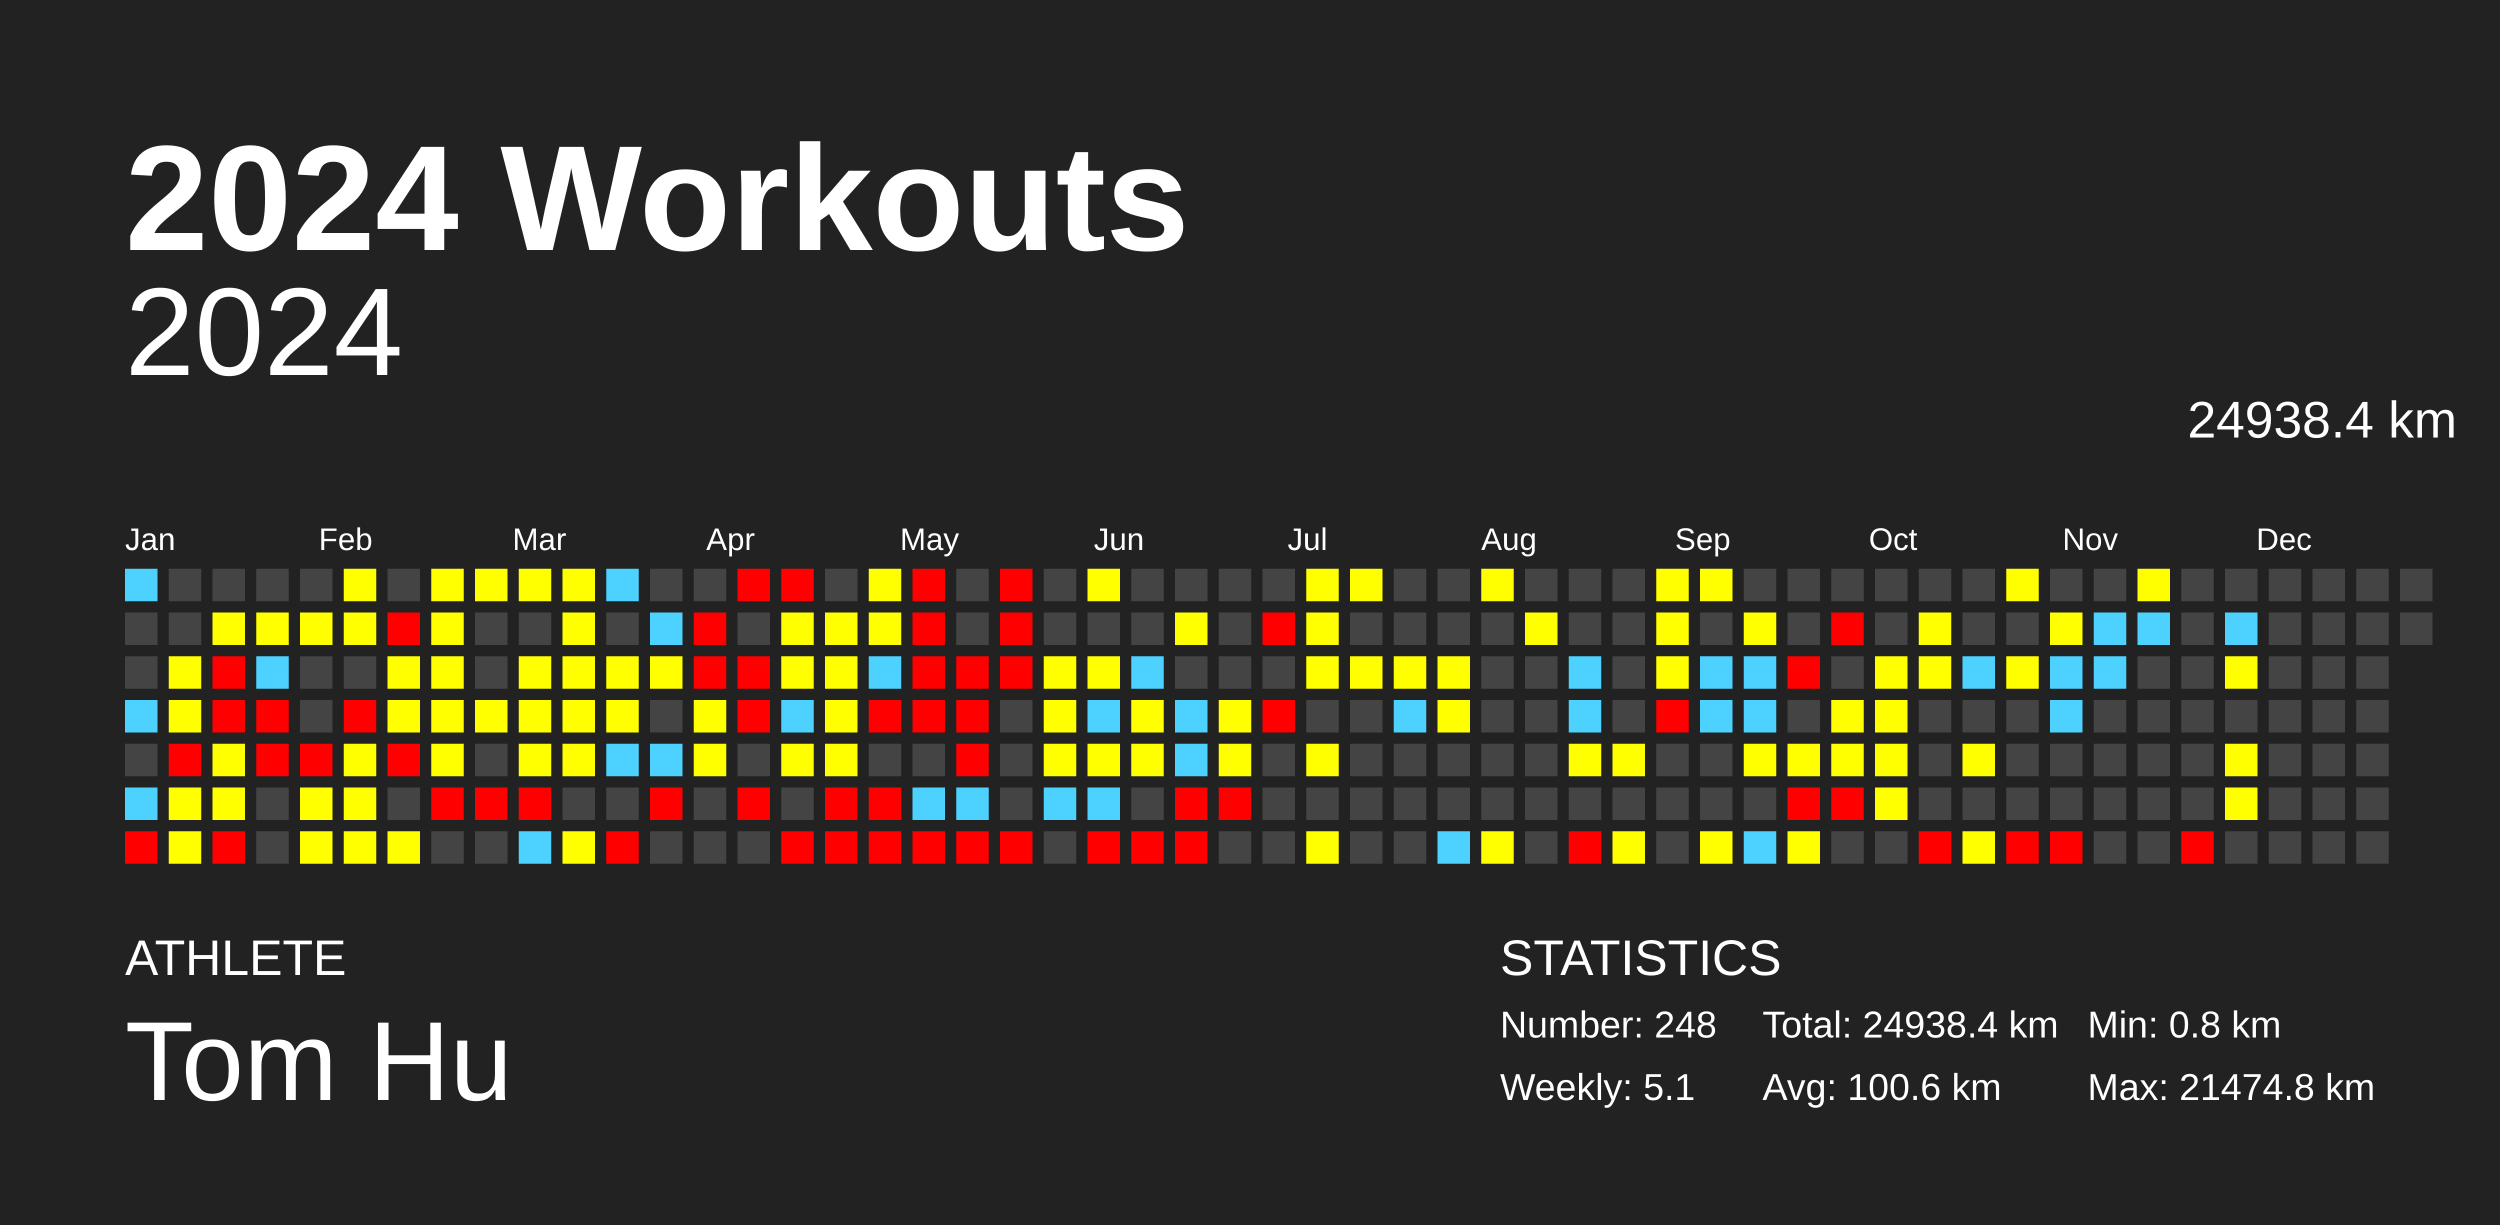
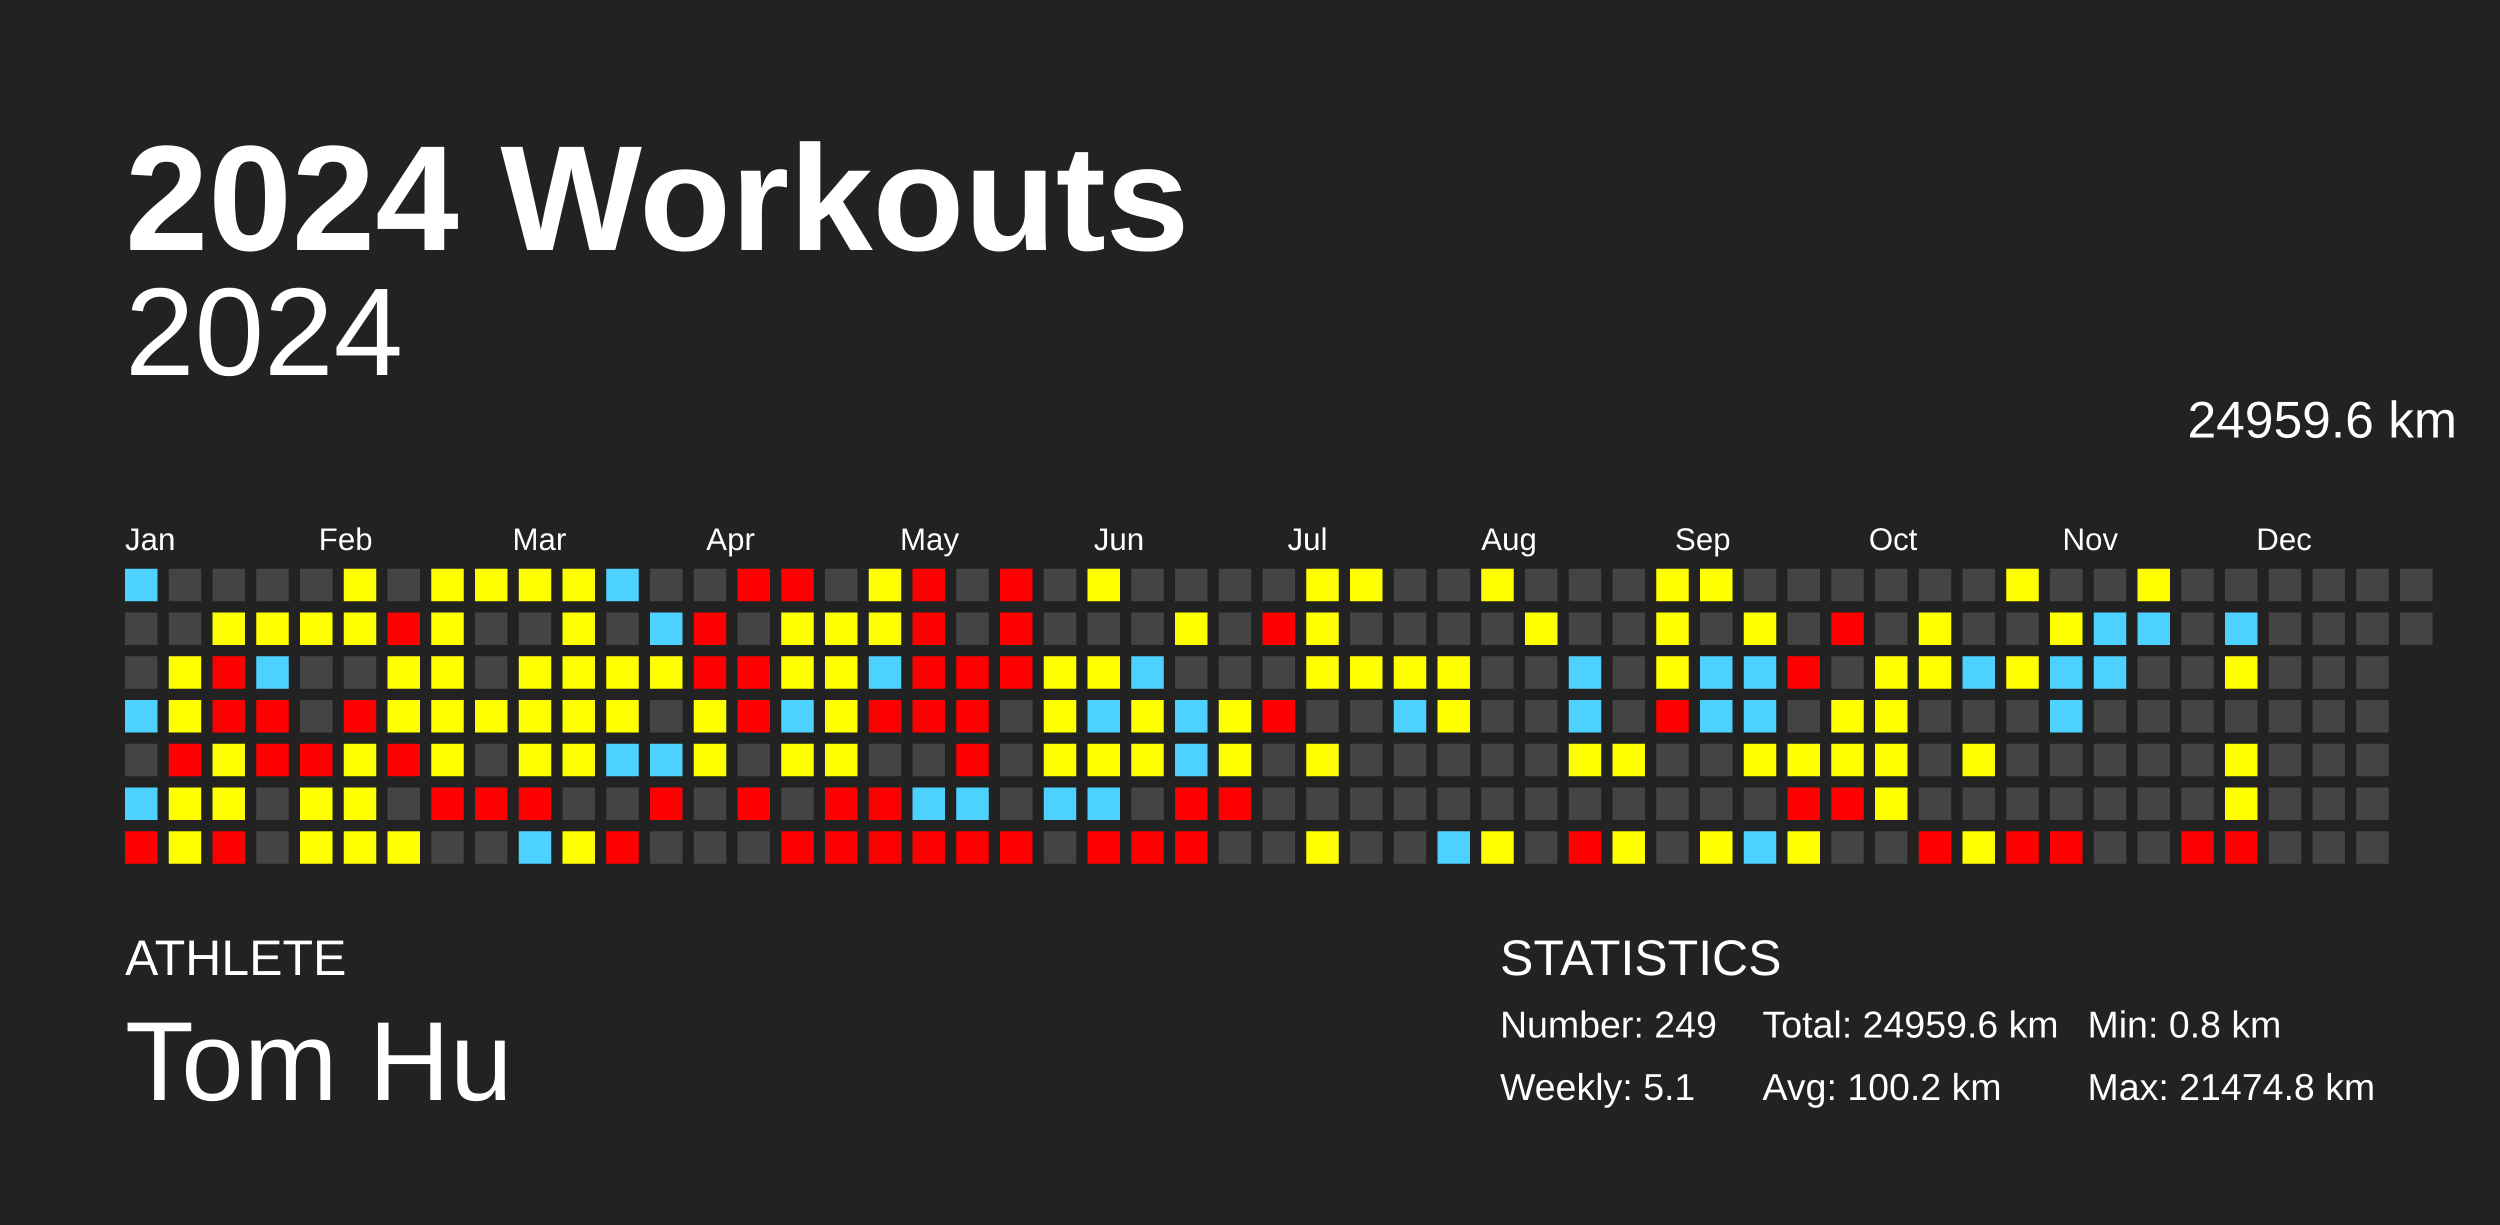
<svg xmlns="http://www.w3.org/2000/svg" baseProfile="full" height="98mm" version="1.1" viewBox="0,0,200,98" width="200mm">
  <defs />
  <rect fill="#222222" height="98" width="200" x="0" y="0" />
  <text fill="#FFFFFF" style="font-size:12px; font-family:Arial; font-weight:bold;" x="10" y="20">2024 Workouts</text>
  <text fill="#FFFFFF" style="font-size:4px; font-family:Arial" x="10" y="78">ATHLETE</text>
  <text fill="#FFFFFF" style="font-size:9px; font-family:Arial" x="10" y="88">Tom Hu</text>
  <text fill="#FFFFFF" style="font-size:4px; font-family:Arial" x="120" y="78">STATISTICS</text>
-   <text fill="#FFFFFF" style="font-size:3px; font-family:Arial" x="120" y="83">Number: 248</text>
+   <text fill="#FFFFFF" style="font-size:3px; font-family:Arial" x="120" y="83">Number: 249</text>
  <text fill="#FFFFFF" style="font-size:3px; font-family:Arial" x="120" y="88">Weekly: 5.1</text>
-   <text fill="#FFFFFF" style="font-size:3px; font-family:Arial" x="141" y="83">Total: 24938.4 km</text>
-   <text fill="#FFFFFF" style="font-size:3px; font-family:Arial" x="141" y="88">Avg: 100.6 km</text>
+   <text fill="#FFFFFF" style="font-size:3px; font-family:Arial" x="141" y="83">Total: 24959.6 km</text>
+   <text fill="#FFFFFF" style="font-size:3px; font-family:Arial" x="141" y="88">Avg: 100.2 km</text>
  <text fill="#FFFFFF" style="font-size:3px; font-family:Arial" x="167" y="83">Min: 0.8 km</text>
  <text fill="#FFFFFF" style="font-size:3px; font-family:Arial" x="167" y="88">Max: 21474.8 km</text>
  <text alignment-baseline="hanging" fill="#FFFFFF" style="font-size:10.0px; font-family:Arial;" x="10" y="30">2024</text>
-   <text alignment-baseline="hanging" fill="#FFFFFF" style="font-size:4.125px; font-family:Arial;" x="175" y="35">24938.4 km</text>
+   <text alignment-baseline="hanging" fill="#FFFFFF" style="font-size:4.125px; font-family:Arial;" x="175" y="35">24959.6 km</text>
  <text fill="#FFFFFF" style="font-size:2.5px; font-family:Arial" x="10.0" y="44">Jan</text>
  <text fill="#FFFFFF" style="font-size:2.5px; font-family:Arial" x="25.5" y="44">Feb</text>
  <text fill="#FFFFFF" style="font-size:2.5px; font-family:Arial" x="41.0" y="44">Mar</text>
  <text fill="#FFFFFF" style="font-size:2.5px; font-family:Arial" x="56.5" y="44">Apr</text>
  <text fill="#FFFFFF" style="font-size:2.5px; font-family:Arial" x="72.0" y="44">May</text>
  <text fill="#FFFFFF" style="font-size:2.5px; font-family:Arial" x="87.5" y="44">Jun</text>
  <text fill="#FFFFFF" style="font-size:2.5px; font-family:Arial" x="103.0" y="44">Jul</text>
  <text fill="#FFFFFF" style="font-size:2.5px; font-family:Arial" x="118.5" y="44">Aug</text>
  <text fill="#FFFFFF" style="font-size:2.5px; font-family:Arial" x="134.0" y="44">Sep</text>
  <text fill="#FFFFFF" style="font-size:2.5px; font-family:Arial" x="149.5" y="44">Oct</text>
  <text fill="#FFFFFF" style="font-size:2.5px; font-family:Arial" x="165.0" y="44">Nov</text>
  <text fill="#FFFFFF" style="font-size:2.5px; font-family:Arial" x="180.5" y="44">Dec</text>
  <rect fill="#4dd2ff" height="2.6" width="2.6" x="10.0" y="45.5" />
  <rect fill="#444444" height="2.6" width="2.6" x="10.0" y="49.0" />
  <rect fill="#444444" height="2.6" width="2.6" x="10.0" y="52.5" />
  <rect fill="#4dd2ff" height="2.6" width="2.6" x="10.0" y="56.0" />
  <rect fill="#444444" height="2.6" width="2.6" x="10.0" y="59.5" />
  <rect fill="#4dd2ff" height="2.6" width="2.6" x="10.0" y="63.0" />
  <rect fill="red" height="2.6" width="2.6" x="10.0" y="66.5" />
  <rect fill="#444444" height="2.6" width="2.6" x="13.5" y="45.5" />
  <rect fill="#444444" height="2.6" width="2.6" x="13.5" y="49.0" />
  <rect fill="#ffff00" height="2.6" width="2.6" x="13.5" y="52.5" />
  <rect fill="#ffff00" height="2.6" width="2.6" x="13.5" y="56.0" />
  <rect fill="red" height="2.6" width="2.6" x="13.5" y="59.5" />
  <rect fill="#ffff00" height="2.6" width="2.6" x="13.5" y="63.0" />
  <rect fill="#ffff00" height="2.6" width="2.6" x="13.5" y="66.5" />
  <rect fill="#444444" height="2.6" width="2.6" x="17.0" y="45.5" />
  <rect fill="#ffff00" height="2.6" width="2.6" x="17.0" y="49.0" />
  <rect fill="red" height="2.6" width="2.6" x="17.0" y="52.5" />
  <rect fill="red" height="2.6" width="2.6" x="17.0" y="56.0" />
  <rect fill="#ffff00" height="2.6" width="2.6" x="17.0" y="59.5" />
  <rect fill="#ffff00" height="2.6" width="2.6" x="17.0" y="63.0" />
  <rect fill="red" height="2.6" width="2.6" x="17.0" y="66.5" />
  <rect fill="#444444" height="2.6" width="2.6" x="20.5" y="45.5" />
  <rect fill="#ffff00" height="2.6" width="2.6" x="20.5" y="49.0" />
  <rect fill="#4dd2ff" height="2.6" width="2.6" x="20.5" y="52.5" />
  <rect fill="red" height="2.6" width="2.6" x="20.5" y="56.0" />
  <rect fill="red" height="2.6" width="2.6" x="20.5" y="59.5" />
  <rect fill="#444444" height="2.6" width="2.6" x="20.5" y="63.0" />
  <rect fill="#444444" height="2.6" width="2.6" x="20.5" y="66.5" />
  <rect fill="#444444" height="2.6" width="2.6" x="24.0" y="45.5" />
  <rect fill="#ffff00" height="2.6" width="2.6" x="24.0" y="49.0" />
  <rect fill="#444444" height="2.6" width="2.6" x="24.0" y="52.5" />
  <rect fill="#444444" height="2.6" width="2.6" x="24.0" y="56.0" />
  <rect fill="red" height="2.6" width="2.6" x="24.0" y="59.5" />
  <rect fill="#ffff00" height="2.6" width="2.6" x="24.0" y="63.0" />
  <rect fill="#ffff00" height="2.6" width="2.6" x="24.0" y="66.5" />
  <rect fill="#ffff00" height="2.6" width="2.6" x="27.5" y="45.5" />
  <rect fill="#ffff00" height="2.6" width="2.6" x="27.5" y="49.0" />
  <rect fill="#444444" height="2.6" width="2.6" x="27.5" y="52.5" />
  <rect fill="red" height="2.6" width="2.6" x="27.5" y="56.0" />
  <rect fill="#ffff00" height="2.6" width="2.6" x="27.5" y="59.5" />
  <rect fill="#ffff00" height="2.6" width="2.6" x="27.5" y="63.0" />
  <rect fill="#ffff00" height="2.6" width="2.6" x="27.5" y="66.5" />
  <rect fill="#444444" height="2.6" width="2.6" x="31.0" y="45.5" />
  <rect fill="red" height="2.6" width="2.6" x="31.0" y="49.0" />
  <rect fill="#ffff00" height="2.6" width="2.6" x="31.0" y="52.5" />
  <rect fill="#ffff00" height="2.6" width="2.6" x="31.0" y="56.0" />
  <rect fill="red" height="2.6" width="2.6" x="31.0" y="59.5" />
  <rect fill="#444444" height="2.6" width="2.6" x="31.0" y="63.0" />
  <rect fill="#ffff00" height="2.6" width="2.6" x="31.0" y="66.5" />
  <rect fill="#ffff00" height="2.6" width="2.6" x="34.5" y="45.5" />
  <rect fill="#ffff00" height="2.6" width="2.6" x="34.5" y="49.0" />
  <rect fill="#ffff00" height="2.6" width="2.6" x="34.5" y="52.5" />
  <rect fill="#ffff00" height="2.6" width="2.6" x="34.5" y="56.0" />
  <rect fill="#ffff00" height="2.6" width="2.6" x="34.5" y="59.5" />
  <rect fill="red" height="2.6" width="2.6" x="34.5" y="63.0" />
  <rect fill="#444444" height="2.6" width="2.6" x="34.5" y="66.5" />
  <rect fill="#ffff00" height="2.6" width="2.6" x="38.0" y="45.5" />
  <rect fill="#444444" height="2.6" width="2.6" x="38.0" y="49.0" />
  <rect fill="#444444" height="2.6" width="2.6" x="38.0" y="52.5" />
  <rect fill="#ffff00" height="2.6" width="2.6" x="38.0" y="56.0" />
  <rect fill="#444444" height="2.6" width="2.6" x="38.0" y="59.5" />
  <rect fill="red" height="2.6" width="2.6" x="38.0" y="63.0" />
  <rect fill="#444444" height="2.6" width="2.6" x="38.0" y="66.5" />
  <rect fill="#ffff00" height="2.6" width="2.6" x="41.5" y="45.5" />
  <rect fill="#444444" height="2.6" width="2.6" x="41.5" y="49.0" />
  <rect fill="#ffff00" height="2.6" width="2.6" x="41.5" y="52.5" />
  <rect fill="#ffff00" height="2.6" width="2.6" x="41.5" y="56.0" />
  <rect fill="#ffff00" height="2.6" width="2.6" x="41.5" y="59.5" />
  <rect fill="red" height="2.6" width="2.6" x="41.5" y="63.0" />
  <rect fill="#4dd2ff" height="2.6" width="2.6" x="41.5" y="66.5" />
  <rect fill="#ffff00" height="2.6" width="2.6" x="45.0" y="45.5" />
  <rect fill="#ffff00" height="2.6" width="2.6" x="45.0" y="49.0" />
  <rect fill="#ffff00" height="2.6" width="2.6" x="45.0" y="52.5" />
  <rect fill="#ffff00" height="2.6" width="2.6" x="45.0" y="56.0" />
  <rect fill="#ffff00" height="2.6" width="2.6" x="45.0" y="59.5" />
  <rect fill="#444444" height="2.6" width="2.6" x="45.0" y="63.0" />
  <rect fill="#ffff00" height="2.6" width="2.6" x="45.0" y="66.5" />
  <rect fill="#4dd2ff" height="2.6" width="2.6" x="48.5" y="45.5" />
  <rect fill="#444444" height="2.6" width="2.6" x="48.5" y="49.0" />
  <rect fill="#ffff00" height="2.6" width="2.6" x="48.5" y="52.5" />
  <rect fill="#ffff00" height="2.6" width="2.6" x="48.5" y="56.0" />
  <rect fill="#4dd2ff" height="2.6" width="2.6" x="48.5" y="59.5" />
  <rect fill="#444444" height="2.6" width="2.6" x="48.5" y="63.0" />
  <rect fill="red" height="2.6" width="2.6" x="48.5" y="66.5" />
  <rect fill="#444444" height="2.6" width="2.6" x="52.0" y="45.5" />
  <rect fill="#4dd2ff" height="2.6" width="2.6" x="52.0" y="49.0" />
  <rect fill="#ffff00" height="2.6" width="2.6" x="52.0" y="52.5" />
  <rect fill="#444444" height="2.6" width="2.6" x="52.0" y="56.0" />
  <rect fill="#4dd2ff" height="2.6" width="2.6" x="52.0" y="59.5" />
  <rect fill="red" height="2.6" width="2.6" x="52.0" y="63.0" />
  <rect fill="#444444" height="2.6" width="2.6" x="52.0" y="66.5" />
  <rect fill="#444444" height="2.6" width="2.6" x="55.5" y="45.5" />
  <rect fill="red" height="2.6" width="2.6" x="55.5" y="49.0" />
  <rect fill="red" height="2.6" width="2.6" x="55.5" y="52.5" />
  <rect fill="#ffff00" height="2.6" width="2.6" x="55.5" y="56.0" />
  <rect fill="#ffff00" height="2.6" width="2.6" x="55.5" y="59.5" />
  <rect fill="#444444" height="2.6" width="2.6" x="55.5" y="63.0" />
  <rect fill="#444444" height="2.6" width="2.6" x="55.5" y="66.5" />
  <rect fill="red" height="2.6" width="2.6" x="59.0" y="45.5" />
  <rect fill="#444444" height="2.6" width="2.6" x="59.0" y="49.0" />
  <rect fill="red" height="2.6" width="2.6" x="59.0" y="52.5" />
  <rect fill="red" height="2.6" width="2.6" x="59.0" y="56.0" />
  <rect fill="#444444" height="2.6" width="2.6" x="59.0" y="59.5" />
  <rect fill="red" height="2.6" width="2.6" x="59.0" y="63.0" />
  <rect fill="#444444" height="2.6" width="2.6" x="59.0" y="66.5" />
  <rect fill="red" height="2.6" width="2.6" x="62.5" y="45.5" />
  <rect fill="#ffff00" height="2.6" width="2.6" x="62.5" y="49.0" />
  <rect fill="#ffff00" height="2.6" width="2.6" x="62.5" y="52.5" />
  <rect fill="#4dd2ff" height="2.6" width="2.6" x="62.5" y="56.0" />
  <rect fill="#ffff00" height="2.6" width="2.6" x="62.5" y="59.5" />
  <rect fill="#444444" height="2.6" width="2.6" x="62.5" y="63.0" />
  <rect fill="red" height="2.6" width="2.6" x="62.5" y="66.5" />
  <rect fill="#444444" height="2.6" width="2.6" x="66.0" y="45.5" />
  <rect fill="#ffff00" height="2.6" width="2.6" x="66.0" y="49.0" />
  <rect fill="#ffff00" height="2.6" width="2.6" x="66.0" y="52.5" />
  <rect fill="#ffff00" height="2.6" width="2.6" x="66.0" y="56.0" />
  <rect fill="#ffff00" height="2.6" width="2.6" x="66.0" y="59.5" />
  <rect fill="red" height="2.6" width="2.6" x="66.0" y="63.0" />
  <rect fill="red" height="2.6" width="2.6" x="66.0" y="66.5" />
  <rect fill="#ffff00" height="2.6" width="2.6" x="69.5" y="45.5" />
  <rect fill="#ffff00" height="2.6" width="2.6" x="69.5" y="49.0" />
  <rect fill="#4dd2ff" height="2.6" width="2.6" x="69.5" y="52.5" />
  <rect fill="red" height="2.6" width="2.6" x="69.5" y="56.0" />
  <rect fill="#444444" height="2.6" width="2.6" x="69.5" y="59.5" />
  <rect fill="red" height="2.6" width="2.6" x="69.5" y="63.0" />
  <rect fill="red" height="2.6" width="2.6" x="69.5" y="66.5" />
  <rect fill="red" height="2.6" width="2.6" x="73.0" y="45.5" />
  <rect fill="red" height="2.6" width="2.6" x="73.0" y="49.0" />
  <rect fill="red" height="2.6" width="2.6" x="73.0" y="52.5" />
  <rect fill="red" height="2.6" width="2.6" x="73.0" y="56.0" />
  <rect fill="#444444" height="2.6" width="2.6" x="73.0" y="59.5" />
  <rect fill="#4dd2ff" height="2.6" width="2.6" x="73.0" y="63.0" />
  <rect fill="red" height="2.6" width="2.6" x="73.0" y="66.5" />
  <rect fill="#444444" height="2.6" width="2.6" x="76.5" y="45.5" />
  <rect fill="#444444" height="2.6" width="2.6" x="76.5" y="49.0" />
  <rect fill="red" height="2.6" width="2.6" x="76.5" y="52.5" />
  <rect fill="red" height="2.6" width="2.6" x="76.5" y="56.0" />
  <rect fill="red" height="2.6" width="2.6" x="76.5" y="59.5" />
  <rect fill="#4dd2ff" height="2.6" width="2.6" x="76.5" y="63.0" />
  <rect fill="red" height="2.6" width="2.6" x="76.5" y="66.5" />
  <rect fill="red" height="2.6" width="2.6" x="80.0" y="45.5" />
  <rect fill="red" height="2.6" width="2.6" x="80.0" y="49.0" />
  <rect fill="red" height="2.6" width="2.6" x="80.0" y="52.5" />
  <rect fill="#444444" height="2.6" width="2.6" x="80.0" y="56.0" />
  <rect fill="#444444" height="2.6" width="2.6" x="80.0" y="59.5" />
  <rect fill="#444444" height="2.6" width="2.6" x="80.0" y="63.0" />
  <rect fill="red" height="2.6" width="2.6" x="80.0" y="66.5" />
  <rect fill="#444444" height="2.6" width="2.6" x="83.5" y="45.5" />
  <rect fill="#444444" height="2.6" width="2.6" x="83.5" y="49.0" />
  <rect fill="#ffff00" height="2.6" width="2.6" x="83.5" y="52.5" />
  <rect fill="#ffff00" height="2.6" width="2.6" x="83.5" y="56.0" />
  <rect fill="#ffff00" height="2.6" width="2.6" x="83.5" y="59.5" />
  <rect fill="#4dd2ff" height="2.6" width="2.6" x="83.5" y="63.0" />
  <rect fill="#444444" height="2.6" width="2.6" x="83.5" y="66.5" />
  <rect fill="#ffff00" height="2.6" width="2.6" x="87.0" y="45.5" />
  <rect fill="#444444" height="2.6" width="2.6" x="87.0" y="49.0" />
  <rect fill="#ffff00" height="2.6" width="2.6" x="87.0" y="52.5" />
  <rect fill="#4dd2ff" height="2.6" width="2.6" x="87.0" y="56.0" />
  <rect fill="#ffff00" height="2.6" width="2.6" x="87.0" y="59.5" />
  <rect fill="#4dd2ff" height="2.6" width="2.6" x="87.0" y="63.0" />
  <rect fill="red" height="2.6" width="2.6" x="87.0" y="66.5" />
  <rect fill="#444444" height="2.6" width="2.6" x="90.5" y="45.5" />
  <rect fill="#444444" height="2.6" width="2.6" x="90.5" y="49.0" />
  <rect fill="#4dd2ff" height="2.6" width="2.6" x="90.5" y="52.5" />
  <rect fill="#ffff00" height="2.6" width="2.6" x="90.5" y="56.0" />
  <rect fill="#ffff00" height="2.6" width="2.6" x="90.5" y="59.5" />
  <rect fill="#444444" height="2.6" width="2.6" x="90.5" y="63.0" />
  <rect fill="red" height="2.6" width="2.6" x="90.5" y="66.5" />
  <rect fill="#444444" height="2.6" width="2.6" x="94.0" y="45.5" />
  <rect fill="#ffff00" height="2.6" width="2.6" x="94.0" y="49.0" />
  <rect fill="#444444" height="2.6" width="2.6" x="94.0" y="52.5" />
  <rect fill="#4dd2ff" height="2.6" width="2.6" x="94.0" y="56.0" />
  <rect fill="#4dd2ff" height="2.6" width="2.6" x="94.0" y="59.5" />
  <rect fill="red" height="2.6" width="2.6" x="94.0" y="63.0" />
  <rect fill="red" height="2.6" width="2.6" x="94.0" y="66.5" />
  <rect fill="#444444" height="2.6" width="2.6" x="97.5" y="45.5" />
  <rect fill="#444444" height="2.6" width="2.6" x="97.5" y="49.0" />
  <rect fill="#444444" height="2.6" width="2.6" x="97.5" y="52.5" />
  <rect fill="#ffff00" height="2.6" width="2.6" x="97.5" y="56.0" />
  <rect fill="#ffff00" height="2.6" width="2.6" x="97.5" y="59.5" />
  <rect fill="red" height="2.6" width="2.6" x="97.5" y="63.0" />
  <rect fill="#444444" height="2.6" width="2.6" x="97.5" y="66.5" />
  <rect fill="#444444" height="2.6" width="2.6" x="101.0" y="45.5" />
  <rect fill="red" height="2.6" width="2.6" x="101.0" y="49.0" />
  <rect fill="#444444" height="2.6" width="2.6" x="101.0" y="52.5" />
  <rect fill="red" height="2.6" width="2.6" x="101.0" y="56.0" />
  <rect fill="#444444" height="2.6" width="2.6" x="101.0" y="59.5" />
  <rect fill="#444444" height="2.6" width="2.6" x="101.0" y="63.0" />
  <rect fill="#444444" height="2.6" width="2.6" x="101.0" y="66.5" />
  <rect fill="#ffff00" height="2.6" width="2.6" x="104.5" y="45.5" />
  <rect fill="#ffff00" height="2.6" width="2.6" x="104.5" y="49.0" />
  <rect fill="#ffff00" height="2.6" width="2.6" x="104.5" y="52.5" />
  <rect fill="#444444" height="2.6" width="2.6" x="104.5" y="56.0" />
  <rect fill="#ffff00" height="2.6" width="2.6" x="104.5" y="59.5" />
  <rect fill="#444444" height="2.6" width="2.6" x="104.5" y="63.0" />
  <rect fill="#ffff00" height="2.6" width="2.6" x="104.5" y="66.5" />
  <rect fill="#ffff00" height="2.6" width="2.6" x="108.0" y="45.5" />
  <rect fill="#444444" height="2.6" width="2.6" x="108.0" y="49.0" />
  <rect fill="#ffff00" height="2.6" width="2.6" x="108.0" y="52.5" />
  <rect fill="#444444" height="2.6" width="2.6" x="108.0" y="56.0" />
  <rect fill="#444444" height="2.6" width="2.6" x="108.0" y="59.5" />
  <rect fill="#444444" height="2.6" width="2.6" x="108.0" y="63.0" />
  <rect fill="#444444" height="2.6" width="2.6" x="108.0" y="66.5" />
  <rect fill="#444444" height="2.6" width="2.6" x="111.5" y="45.5" />
  <rect fill="#444444" height="2.6" width="2.6" x="111.5" y="49.0" />
  <rect fill="#ffff00" height="2.6" width="2.6" x="111.5" y="52.5" />
  <rect fill="#4dd2ff" height="2.6" width="2.6" x="111.5" y="56.0" />
  <rect fill="#444444" height="2.6" width="2.6" x="111.5" y="59.5" />
  <rect fill="#444444" height="2.6" width="2.6" x="111.5" y="63.0" />
  <rect fill="#444444" height="2.6" width="2.6" x="111.5" y="66.5" />
  <rect fill="#444444" height="2.6" width="2.6" x="115.0" y="45.5" />
  <rect fill="#444444" height="2.6" width="2.6" x="115.0" y="49.0" />
  <rect fill="#ffff00" height="2.6" width="2.6" x="115.0" y="52.5" />
  <rect fill="#ffff00" height="2.6" width="2.6" x="115.0" y="56.0" />
  <rect fill="#444444" height="2.6" width="2.6" x="115.0" y="59.5" />
  <rect fill="#444444" height="2.6" width="2.6" x="115.0" y="63.0" />
  <rect fill="#4dd2ff" height="2.6" width="2.6" x="115.0" y="66.5" />
  <rect fill="#ffff00" height="2.6" width="2.6" x="118.5" y="45.5" />
  <rect fill="#444444" height="2.6" width="2.6" x="118.5" y="49.0" />
  <rect fill="#444444" height="2.6" width="2.6" x="118.5" y="52.5" />
  <rect fill="#444444" height="2.6" width="2.6" x="118.5" y="56.0" />
  <rect fill="#444444" height="2.6" width="2.6" x="118.5" y="59.5" />
  <rect fill="#444444" height="2.6" width="2.6" x="118.5" y="63.0" />
  <rect fill="#ffff00" height="2.6" width="2.6" x="118.5" y="66.5" />
  <rect fill="#444444" height="2.6" width="2.6" x="122.0" y="45.5" />
  <rect fill="#ffff00" height="2.6" width="2.6" x="122.0" y="49.0" />
  <rect fill="#444444" height="2.6" width="2.6" x="122.0" y="52.5" />
  <rect fill="#444444" height="2.6" width="2.6" x="122.0" y="56.0" />
  <rect fill="#444444" height="2.6" width="2.6" x="122.0" y="59.5" />
  <rect fill="#444444" height="2.6" width="2.6" x="122.0" y="63.0" />
  <rect fill="#444444" height="2.6" width="2.6" x="122.0" y="66.5" />
  <rect fill="#444444" height="2.6" width="2.6" x="125.5" y="45.5" />
  <rect fill="#444444" height="2.6" width="2.6" x="125.5" y="49.0" />
  <rect fill="#4dd2ff" height="2.6" width="2.6" x="125.5" y="52.5" />
  <rect fill="#4dd2ff" height="2.6" width="2.6" x="125.5" y="56.0" />
  <rect fill="#ffff00" height="2.6" width="2.6" x="125.5" y="59.5" />
  <rect fill="#444444" height="2.6" width="2.6" x="125.5" y="63.0" />
  <rect fill="red" height="2.6" width="2.6" x="125.5" y="66.5" />
  <rect fill="#444444" height="2.6" width="2.6" x="129.0" y="45.5" />
  <rect fill="#444444" height="2.6" width="2.6" x="129.0" y="49.0" />
  <rect fill="#444444" height="2.6" width="2.6" x="129.0" y="52.5" />
  <rect fill="#444444" height="2.6" width="2.6" x="129.0" y="56.0" />
  <rect fill="#ffff00" height="2.6" width="2.6" x="129.0" y="59.5" />
  <rect fill="#444444" height="2.6" width="2.6" x="129.0" y="63.0" />
  <rect fill="#ffff00" height="2.6" width="2.6" x="129.0" y="66.5" />
  <rect fill="#ffff00" height="2.6" width="2.6" x="132.5" y="45.5" />
  <rect fill="#ffff00" height="2.6" width="2.6" x="132.5" y="49.0" />
  <rect fill="#ffff00" height="2.6" width="2.6" x="132.5" y="52.5" />
  <rect fill="red" height="2.6" width="2.6" x="132.5" y="56.0" />
  <rect fill="#444444" height="2.6" width="2.6" x="132.5" y="59.5" />
  <rect fill="#444444" height="2.6" width="2.6" x="132.5" y="63.0" />
  <rect fill="#444444" height="2.6" width="2.6" x="132.5" y="66.5" />
  <rect fill="#ffff00" height="2.6" width="2.6" x="136.0" y="45.5" />
  <rect fill="#444444" height="2.6" width="2.6" x="136.0" y="49.0" />
  <rect fill="#4dd2ff" height="2.6" width="2.6" x="136.0" y="52.5" />
  <rect fill="#4dd2ff" height="2.6" width="2.6" x="136.0" y="56.0" />
  <rect fill="#444444" height="2.6" width="2.6" x="136.0" y="59.5" />
  <rect fill="#444444" height="2.6" width="2.6" x="136.0" y="63.0" />
  <rect fill="#ffff00" height="2.6" width="2.6" x="136.0" y="66.5" />
  <rect fill="#444444" height="2.6" width="2.6" x="139.5" y="45.5" />
  <rect fill="#ffff00" height="2.6" width="2.6" x="139.5" y="49.0" />
  <rect fill="#4dd2ff" height="2.6" width="2.6" x="139.5" y="52.5" />
  <rect fill="#4dd2ff" height="2.6" width="2.6" x="139.5" y="56.0" />
  <rect fill="#ffff00" height="2.6" width="2.6" x="139.5" y="59.5" />
  <rect fill="#444444" height="2.6" width="2.6" x="139.5" y="63.0" />
  <rect fill="#4dd2ff" height="2.6" width="2.6" x="139.5" y="66.5" />
  <rect fill="#444444" height="2.6" width="2.6" x="143.0" y="45.5" />
  <rect fill="#444444" height="2.6" width="2.6" x="143.0" y="49.0" />
  <rect fill="red" height="2.6" width="2.6" x="143.0" y="52.5" />
  <rect fill="#444444" height="2.6" width="2.6" x="143.0" y="56.0" />
  <rect fill="#ffff00" height="2.6" width="2.6" x="143.0" y="59.5" />
  <rect fill="red" height="2.6" width="2.6" x="143.0" y="63.0" />
  <rect fill="#ffff00" height="2.6" width="2.6" x="143.0" y="66.5" />
  <rect fill="#444444" height="2.6" width="2.6" x="146.5" y="45.5" />
  <rect fill="red" height="2.6" width="2.6" x="146.5" y="49.0" />
  <rect fill="#444444" height="2.6" width="2.6" x="146.5" y="52.5" />
  <rect fill="#ffff00" height="2.6" width="2.6" x="146.5" y="56.0" />
  <rect fill="#ffff00" height="2.6" width="2.6" x="146.5" y="59.5" />
  <rect fill="red" height="2.6" width="2.6" x="146.5" y="63.0" />
  <rect fill="#444444" height="2.6" width="2.6" x="146.5" y="66.5" />
  <rect fill="#444444" height="2.6" width="2.6" x="150.0" y="45.5" />
  <rect fill="#444444" height="2.6" width="2.6" x="150.0" y="49.0" />
  <rect fill="#ffff00" height="2.6" width="2.6" x="150.0" y="52.5" />
  <rect fill="#ffff00" height="2.6" width="2.6" x="150.0" y="56.0" />
  <rect fill="#ffff00" height="2.6" width="2.6" x="150.0" y="59.5" />
  <rect fill="#ffff00" height="2.6" width="2.6" x="150.0" y="63.0" />
  <rect fill="#444444" height="2.6" width="2.6" x="150.0" y="66.5" />
  <rect fill="#444444" height="2.6" width="2.6" x="153.5" y="45.5" />
  <rect fill="#ffff00" height="2.6" width="2.6" x="153.5" y="49.0" />
  <rect fill="#ffff00" height="2.6" width="2.6" x="153.5" y="52.5" />
  <rect fill="#444444" height="2.6" width="2.6" x="153.5" y="56.0" />
  <rect fill="#444444" height="2.6" width="2.6" x="153.5" y="59.5" />
  <rect fill="#444444" height="2.6" width="2.6" x="153.5" y="63.0" />
  <rect fill="red" height="2.6" width="2.6" x="153.5" y="66.5" />
  <rect fill="#444444" height="2.6" width="2.6" x="157.0" y="45.5" />
  <rect fill="#444444" height="2.6" width="2.6" x="157.0" y="49.0" />
  <rect fill="#4dd2ff" height="2.6" width="2.6" x="157.0" y="52.5" />
  <rect fill="#444444" height="2.6" width="2.6" x="157.0" y="56.0" />
  <rect fill="#ffff00" height="2.6" width="2.6" x="157.0" y="59.5" />
  <rect fill="#444444" height="2.6" width="2.6" x="157.0" y="63.0" />
  <rect fill="#ffff00" height="2.6" width="2.6" x="157.0" y="66.5" />
  <rect fill="#ffff00" height="2.6" width="2.6" x="160.5" y="45.5" />
  <rect fill="#444444" height="2.6" width="2.6" x="160.5" y="49.0" />
  <rect fill="#ffff00" height="2.6" width="2.6" x="160.5" y="52.5" />
  <rect fill="#444444" height="2.6" width="2.6" x="160.5" y="56.0" />
  <rect fill="#444444" height="2.6" width="2.6" x="160.5" y="59.5" />
  <rect fill="#444444" height="2.6" width="2.6" x="160.5" y="63.0" />
  <rect fill="red" height="2.6" width="2.6" x="160.5" y="66.5" />
  <rect fill="#444444" height="2.6" width="2.6" x="164.0" y="45.5" />
  <rect fill="#ffff00" height="2.6" width="2.6" x="164.0" y="49.0" />
  <rect fill="#4dd2ff" height="2.6" width="2.6" x="164.0" y="52.5" />
  <rect fill="#4dd2ff" height="2.6" width="2.6" x="164.0" y="56.0" />
  <rect fill="#444444" height="2.6" width="2.6" x="164.0" y="59.5" />
  <rect fill="#444444" height="2.6" width="2.6" x="164.0" y="63.0" />
  <rect fill="red" height="2.6" width="2.6" x="164.0" y="66.5" />
  <rect fill="#444444" height="2.6" width="2.6" x="167.5" y="45.5" />
  <rect fill="#4dd2ff" height="2.6" width="2.6" x="167.5" y="49.0" />
  <rect fill="#4dd2ff" height="2.6" width="2.6" x="167.5" y="52.5" />
  <rect fill="#444444" height="2.6" width="2.6" x="167.5" y="56.0" />
  <rect fill="#444444" height="2.6" width="2.6" x="167.5" y="59.5" />
  <rect fill="#444444" height="2.6" width="2.6" x="167.5" y="63.0" />
  <rect fill="#444444" height="2.6" width="2.6" x="167.5" y="66.5" />
  <rect fill="#ffff00" height="2.6" width="2.6" x="171.0" y="45.5" />
  <rect fill="#4dd2ff" height="2.6" width="2.6" x="171.0" y="49.0" />
  <rect fill="#444444" height="2.6" width="2.6" x="171.0" y="52.5" />
  <rect fill="#444444" height="2.6" width="2.6" x="171.0" y="56.0" />
  <rect fill="#444444" height="2.6" width="2.6" x="171.0" y="59.5" />
  <rect fill="#444444" height="2.6" width="2.6" x="171.0" y="63.0" />
  <rect fill="#444444" height="2.6" width="2.6" x="171.0" y="66.5" />
  <rect fill="#444444" height="2.6" width="2.6" x="174.5" y="45.5" />
  <rect fill="#444444" height="2.6" width="2.6" x="174.5" y="49.0" />
  <rect fill="#444444" height="2.6" width="2.6" x="174.5" y="52.5" />
  <rect fill="#444444" height="2.6" width="2.6" x="174.5" y="56.0" />
  <rect fill="#444444" height="2.6" width="2.6" x="174.5" y="59.5" />
  <rect fill="#444444" height="2.6" width="2.6" x="174.5" y="63.0" />
  <rect fill="red" height="2.6" width="2.6" x="174.5" y="66.5" />
  <rect fill="#444444" height="2.6" width="2.6" x="178.0" y="45.5" />
  <rect fill="#4dd2ff" height="2.6" width="2.6" x="178.0" y="49.0" />
  <rect fill="#ffff00" height="2.6" width="2.6" x="178.0" y="52.5" />
  <rect fill="#444444" height="2.6" width="2.6" x="178.0" y="56.0" />
  <rect fill="#ffff00" height="2.6" width="2.6" x="178.0" y="59.5" />
  <rect fill="#ffff00" height="2.6" width="2.6" x="178.0" y="63.0" />
-   <rect fill="#444444" height="2.6" width="2.6" x="178.0" y="66.5" />
+   <rect fill="red" height="2.6" width="2.6" x="178.0" y="66.5" />
  <rect fill="#444444" height="2.6" width="2.6" x="181.5" y="45.5" />
  <rect fill="#444444" height="2.6" width="2.6" x="181.5" y="49.0" />
  <rect fill="#444444" height="2.6" width="2.6" x="181.5" y="52.5" />
  <rect fill="#444444" height="2.6" width="2.6" x="181.5" y="56.0" />
  <rect fill="#444444" height="2.6" width="2.6" x="181.5" y="59.5" />
  <rect fill="#444444" height="2.6" width="2.6" x="181.5" y="63.0" />
  <rect fill="#444444" height="2.6" width="2.6" x="181.5" y="66.5" />
  <rect fill="#444444" height="2.6" width="2.6" x="185.0" y="45.5" />
  <rect fill="#444444" height="2.6" width="2.6" x="185.0" y="49.0" />
  <rect fill="#444444" height="2.6" width="2.6" x="185.0" y="52.5" />
  <rect fill="#444444" height="2.6" width="2.6" x="185.0" y="56.0" />
  <rect fill="#444444" height="2.6" width="2.6" x="185.0" y="59.5" />
  <rect fill="#444444" height="2.6" width="2.6" x="185.0" y="63.0" />
  <rect fill="#444444" height="2.6" width="2.6" x="185.0" y="66.5" />
  <rect fill="#444444" height="2.6" width="2.6" x="188.5" y="45.5" />
  <rect fill="#444444" height="2.6" width="2.6" x="188.5" y="49.0" />
  <rect fill="#444444" height="2.6" width="2.6" x="188.5" y="52.5" />
  <rect fill="#444444" height="2.6" width="2.6" x="188.5" y="56.0" />
  <rect fill="#444444" height="2.6" width="2.6" x="188.5" y="59.5" />
  <rect fill="#444444" height="2.6" width="2.6" x="188.5" y="63.0" />
  <rect fill="#444444" height="2.6" width="2.6" x="188.5" y="66.5" />
  <rect fill="#444444" height="2.6" width="2.6" x="192.0" y="45.5" />
  <rect fill="#444444" height="2.6" width="2.6" x="192.0" y="49.0" />
</svg>
